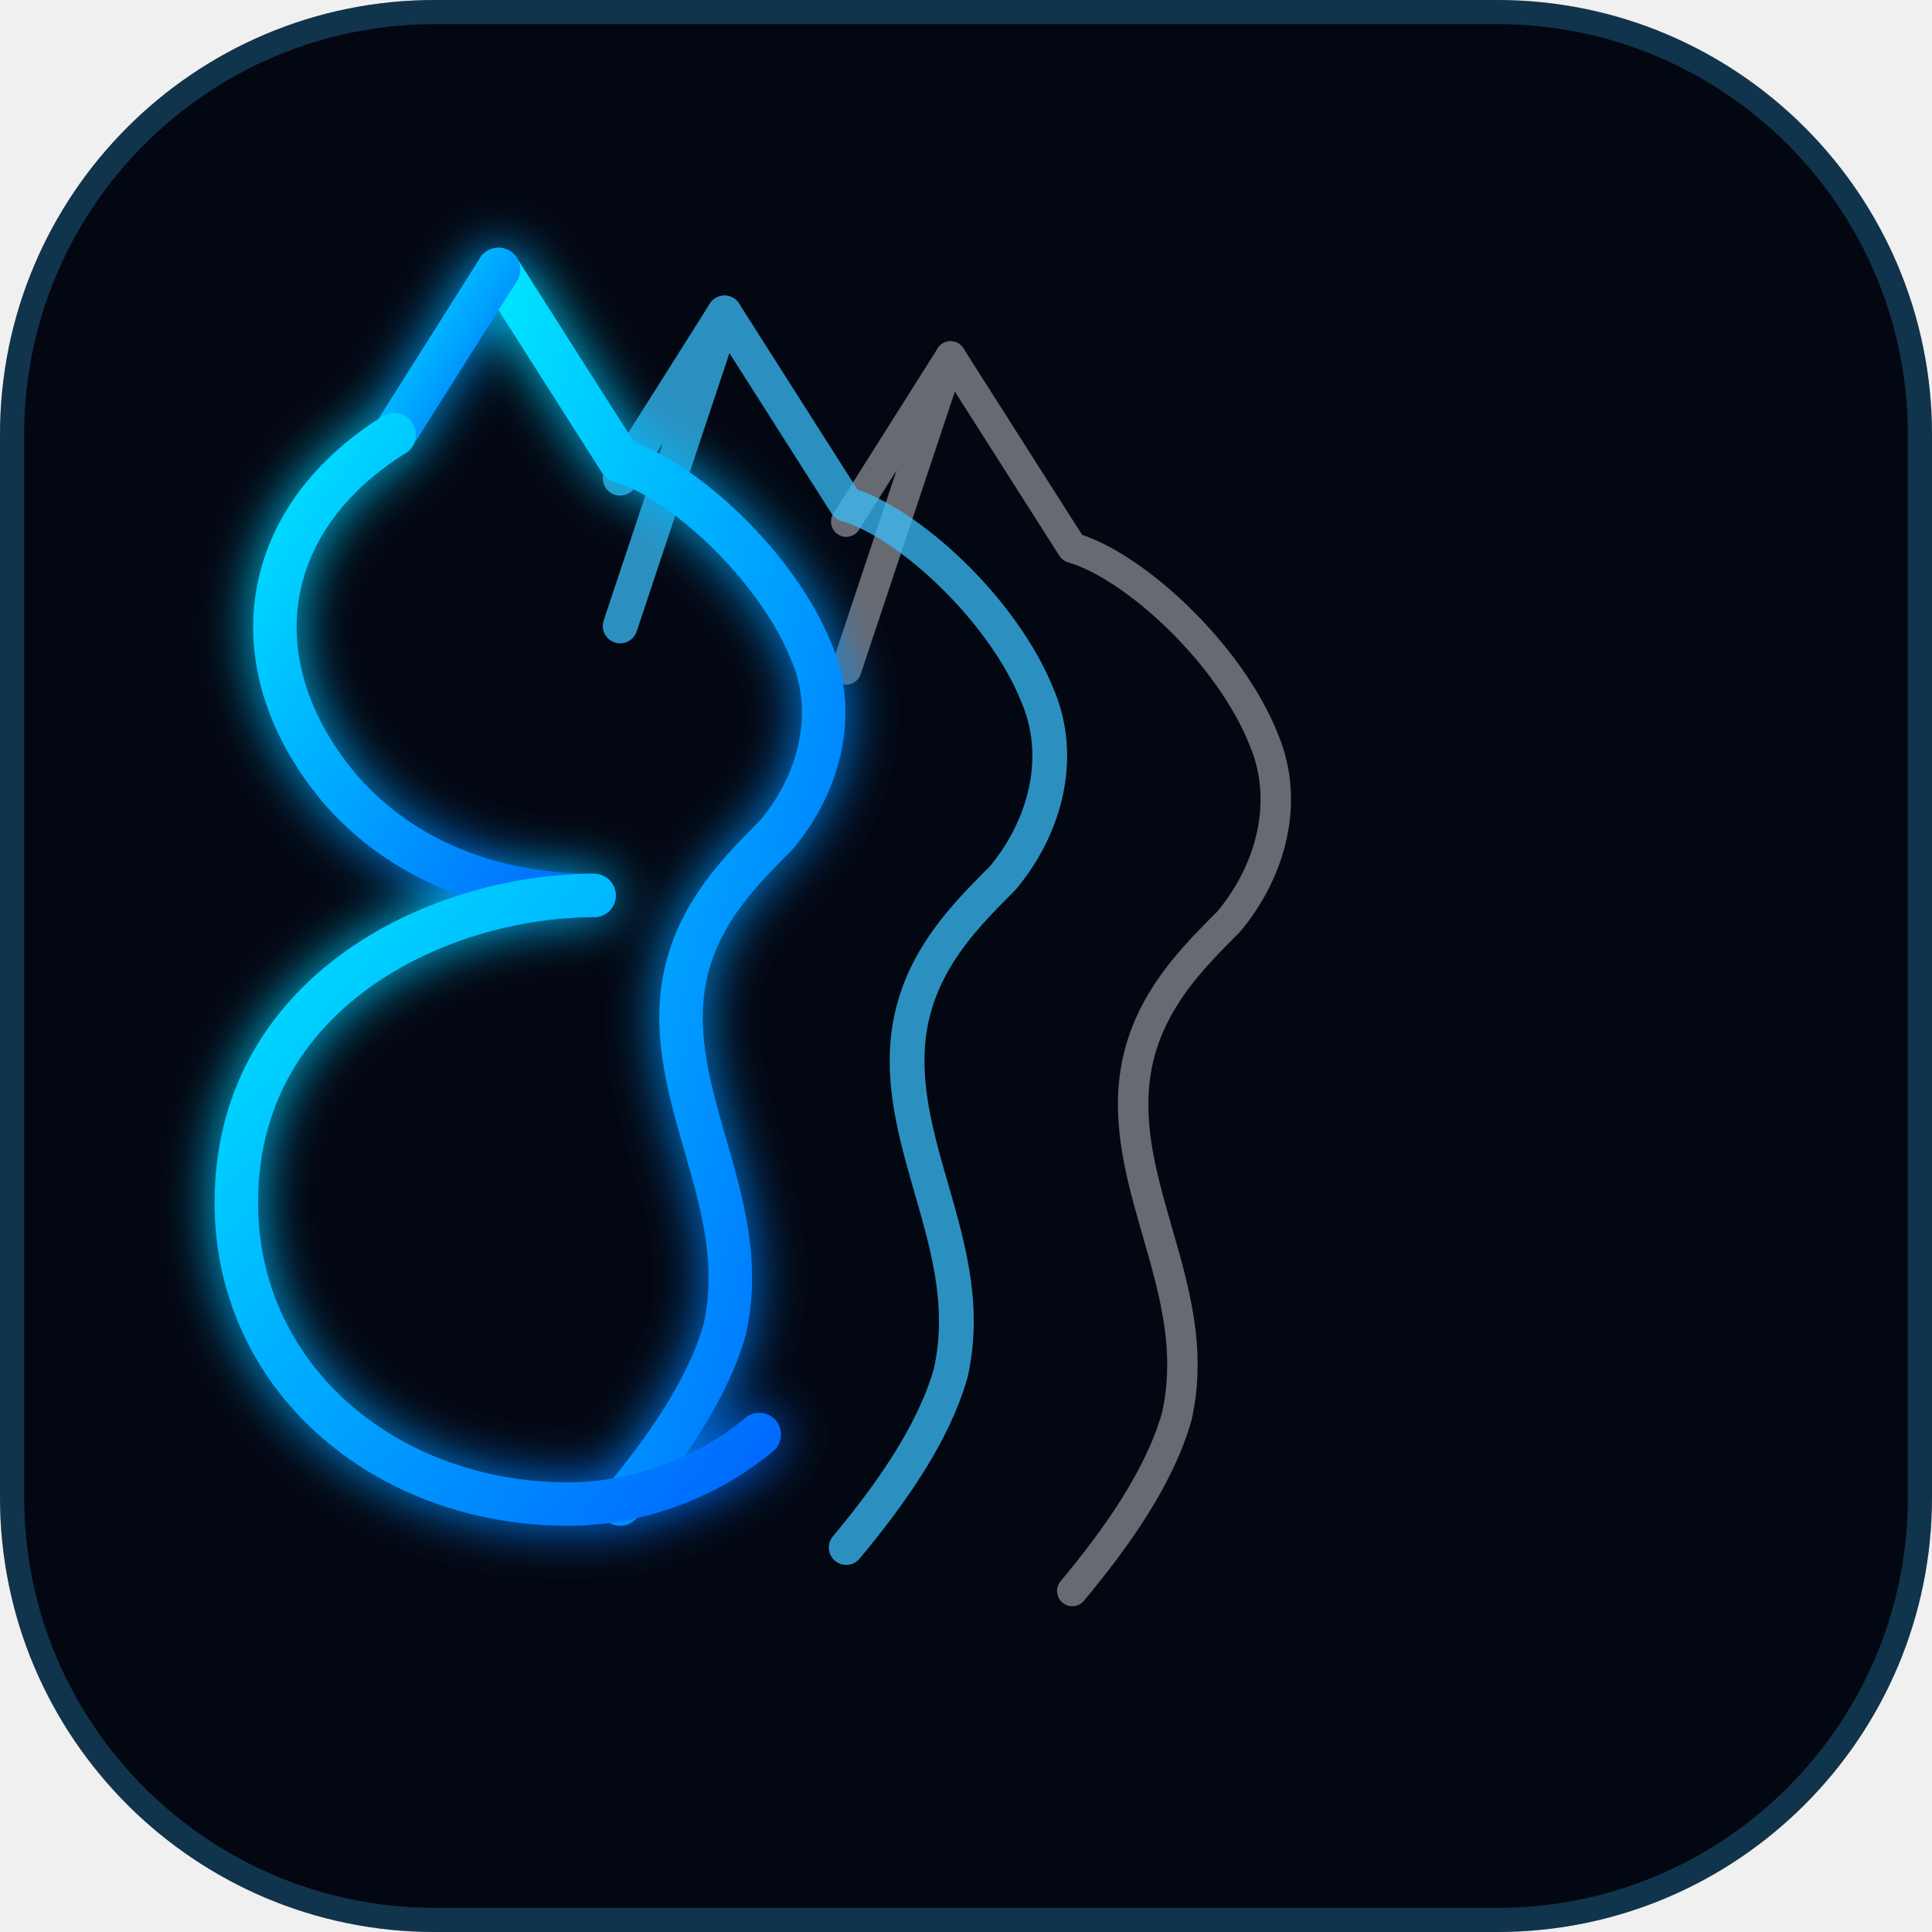
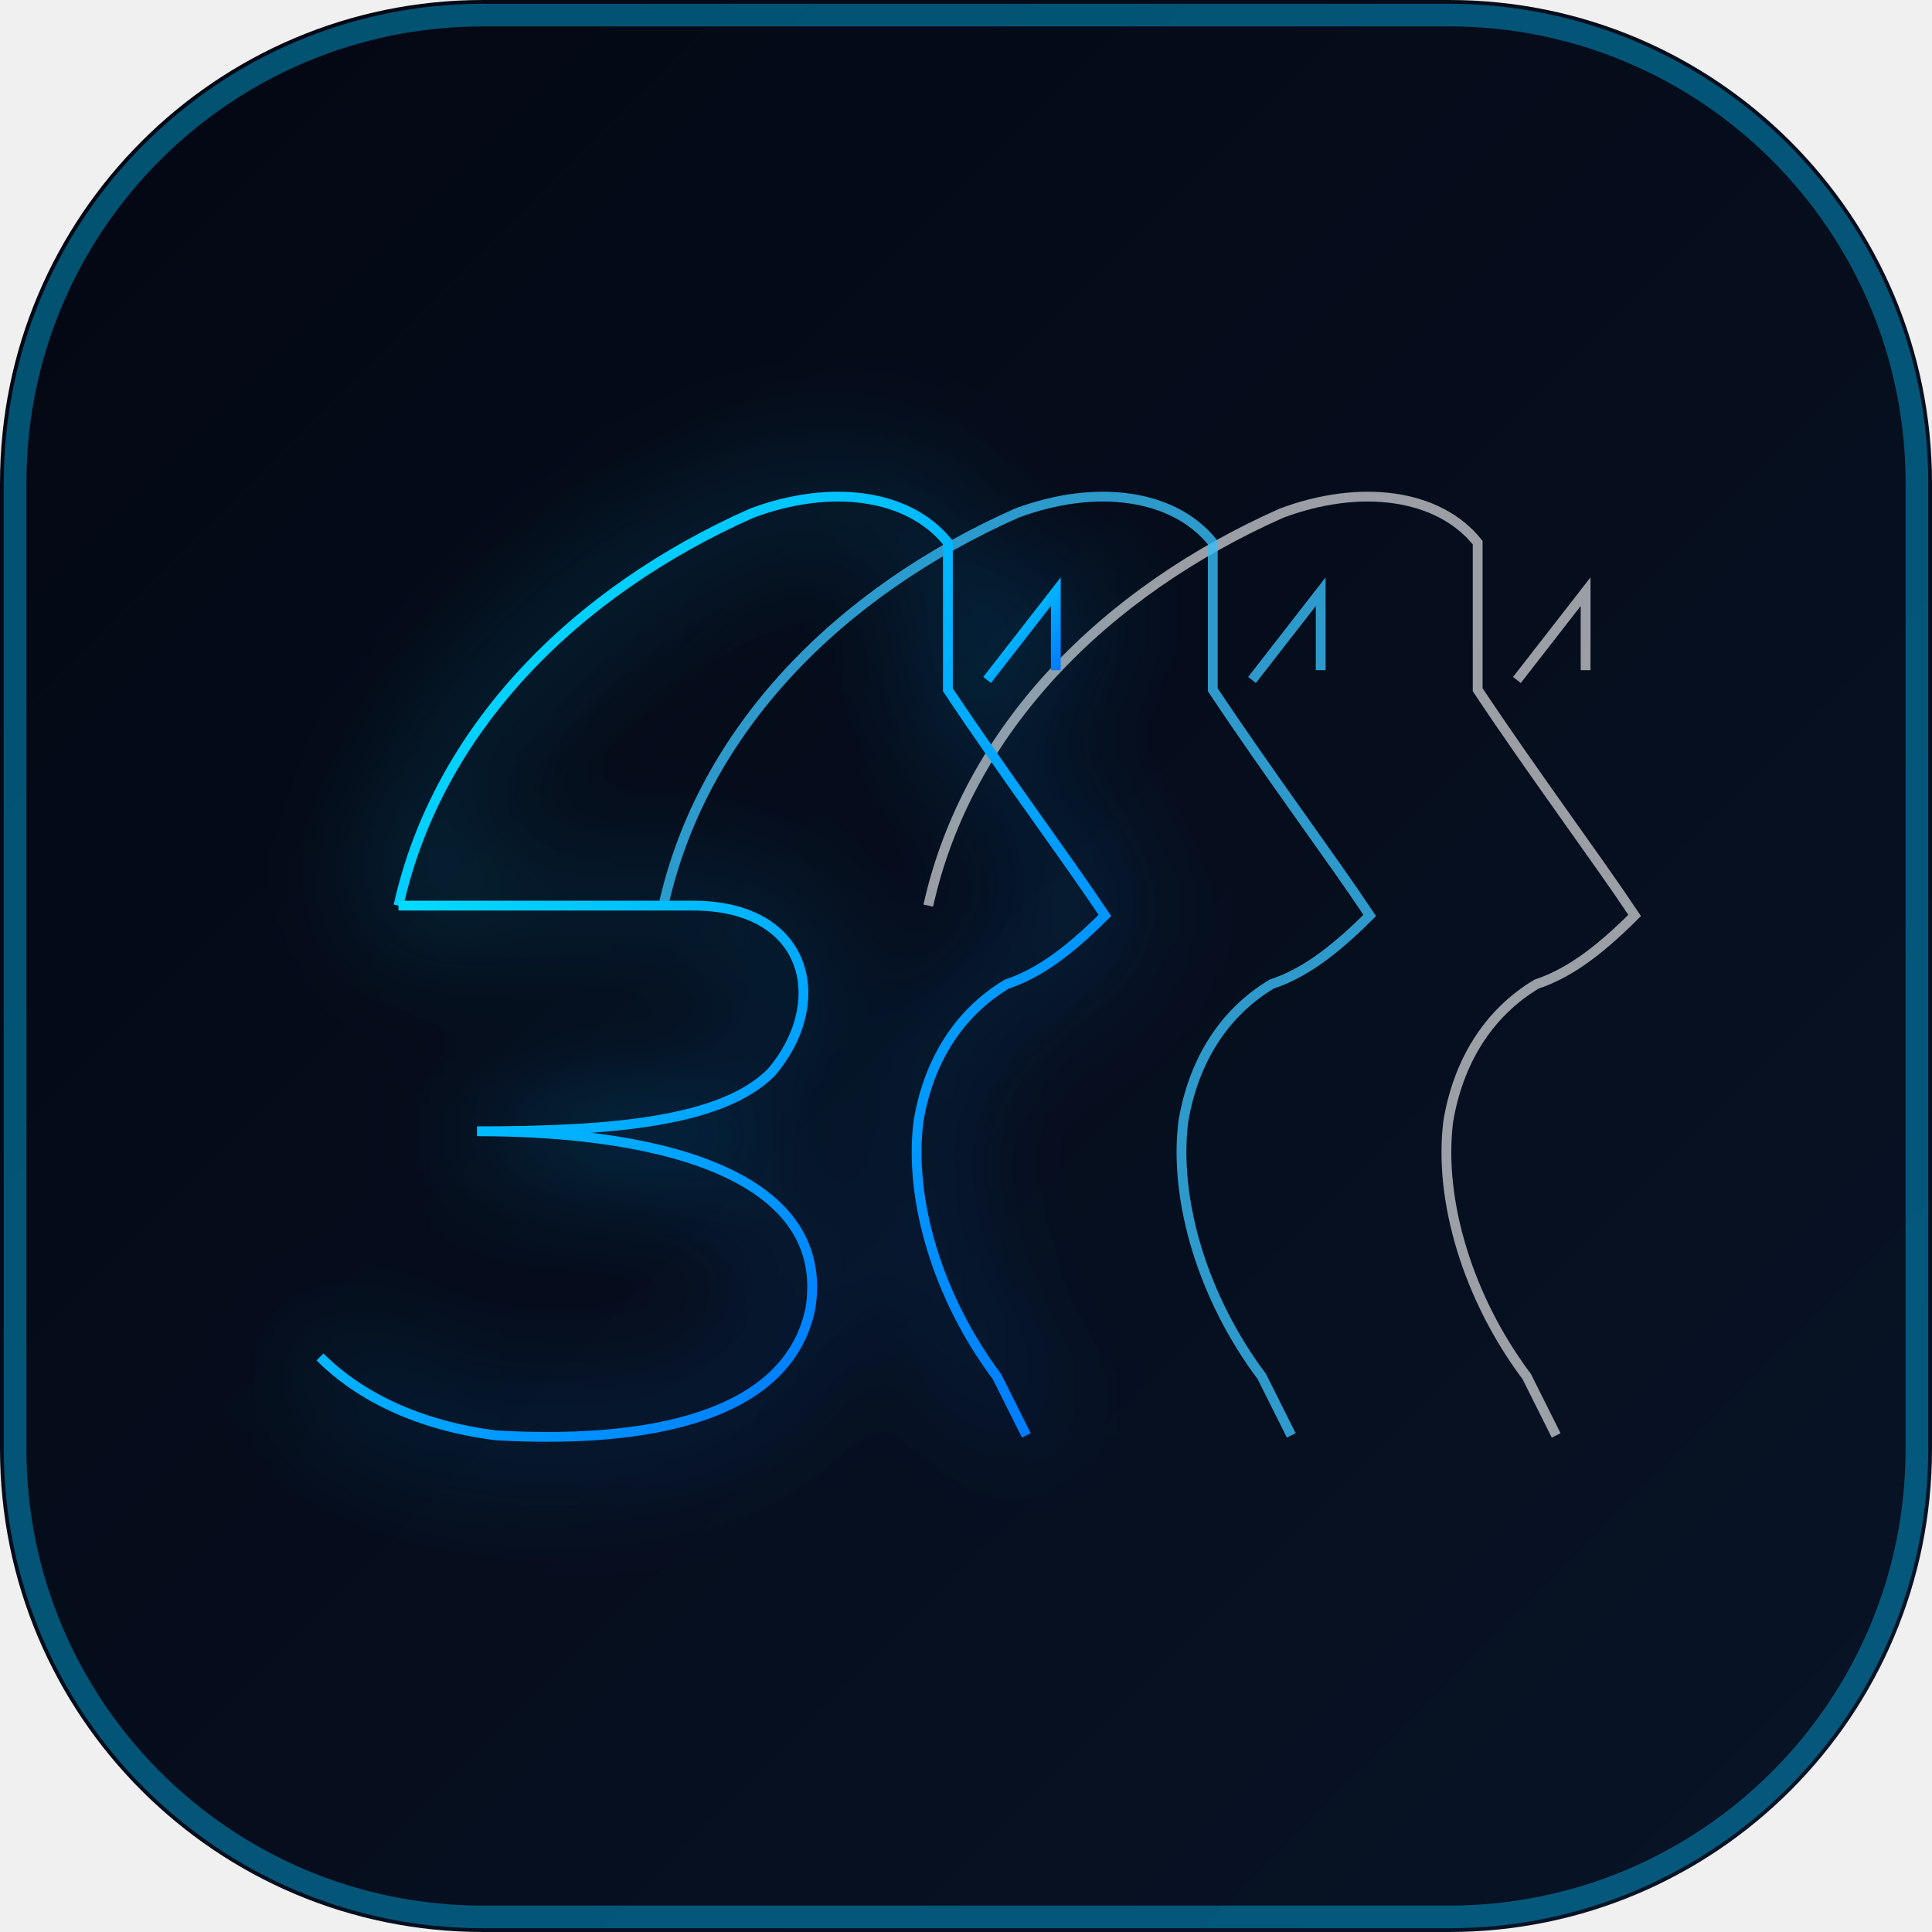
- <svg xmlns="http://www.w3.org/2000/svg" viewBox="0 0 160 160" width="100%" height="100%" fill="none">
+ <svg xmlns="http://www.w3.org/2000/svg" viewBox="0 0 512 512" width="512" height="512">
  <defs>
-     <linearGradient id="iconGrad" x1="0%" y1="0%" x2="100%" y2="100%">
+     <linearGradient id="bgGrad" x1="0%" y1="0%" x2="100%" y2="100%">
+       <stop offset="0%" stop-color="#030712" />
+       <stop offset="100%" stop-color="#081427" />
+     </linearGradient>
+     <linearGradient id="cyanGrad" x1="0%" y1="0%" x2="100%" y2="100%">
      <stop offset="0%" stop-color="#00E5FF" />
-       <stop offset="100%" stop-color="#0066FF" />
+       <stop offset="100%" stop-color="#0077FF" />
    </linearGradient>
-     <filter id="glow" x="-20%" y="-20%" width="140%" height="140%">
-       <feGaussianBlur stdDeviation="3" result="blur" />
+     <filter id="iconGlow" x="-20%" y="-20%" width="140%" height="140%">
+       <feGaussianBlur stdDeviation="6" result="blur" />
      <feMerge>
        <feMergeNode in="blur" />
        <feMergeNode in="SourceGraphic" />
      </feMerge>
    </filter>
  </defs>
-   <rect width="160" height="160" rx="36" fill="#030712" />
-   <rect width="158" height="158" x="1" y="1" rx="35" stroke="rgba(56, 189, 248, 0.25)" stroke-width="2" />
-   <g transform="translate(24, 18) scale(0.72)">
-     <g transform="translate(52, 10)" opacity="0.4" stroke="#FFFFFF" stroke-width="3.5" stroke-linecap="round" stroke-linejoin="round">
-       <path d="M12,42 L24,6 L38,28 C45,30 56,40 60,50 C63,57 61,65 56,71 C51,76 45,82 45,92 C45,104 53,115 50,128 C48,135 43,142 38,148" />
-       <path d="M24,6 L12,25" />
+   <rect width="512" height="512" rx="128" fill="url(#bgGrad)" />
+   <rect width="504" height="504" x="4" y="4" rx="124" fill="none" stroke="rgba(0, 194, 255, 0.4)" stroke-width="6" />
+   <g transform="translate(64, 110) scale(2.6)">
+     <g transform="translate(54, 0)" stroke="#FFFFFF" strokeWidth="2.2" fill="none" strokeLinecap="round" strokeLinejoin="round" opacity="0.6">
+       <path d="M 16,50 C 20,32 34,18 52,10 C 60,7 68,8 72,13 L 72,28 C 78,37 84,45 88,51 C 84,55 81,57 78,58 C 73,61 70,66 69,72 C 68,80 71,90 77,98 L 80,104" />
+       <path d="M 76,27 L 83,18 L 83,26" />
    </g>
-     <g transform="translate(26, 5)" opacity="0.75" stroke="#38BDF8" stroke-width="4" stroke-linecap="round" stroke-linejoin="round">
-       <path d="M12,42 L24,6 L38,28 C45,30 56,40 60,50 C63,57 61,65 56,71 C51,76 45,82 45,92 C45,104 53,115 50,128 C48,135 43,142 38,148" />
-       <path d="M24,6 L12,25" />
+     <g transform="translate(27, 0)" stroke="#38BDF8" strokeWidth="2.6" fill="none" strokeLinecap="round" strokeLinejoin="round" opacity="0.8">
+       <path d="M 16,50 C 20,32 34,18 52,10 C 60,7 68,8 72,13 L 72,28 C 78,37 84,45 88,51 C 84,55 81,57 78,58 C 73,61 70,66 69,72 C 68,80 71,90 77,98 L 80,104" />
+       <path d="M 76,27 L 83,18 L 83,26" />
    </g>
-     <g stroke="url(#iconGrad)" stroke-width="5" stroke-linecap="round" stroke-linejoin="round" filter="url(#glow)">
-       <path d="M24,6 L38,28 C45,30 56,40 60,50 C63,57 61,65 56,71 C51,76 45,82 45,92 C45,104 53,115 50,128 C48,135 43,142 38,148" />
-       <path d="M24,6 L12,25" />
-       <path d="M12,25 C-4,35 -6,52 6,66 C14,75 25,78 35,78" />
-       <path d="M35,78 C18,78 -4,88 -6,110 C-8,132 10,148 32,148 C40,148 48,145 54,140" />
-       <line x1="16" y1="78" x2="35" y2="78" stroke-width="4.5" />
+     <g stroke="url(#cyanGrad)" strokeWidth="3.6" fill="none" strokeLinecap="round" strokeLinejoin="round" filter="url(#iconGlow)">
+       <path d="M 16,50 C 20,32 34,18 52,10 C 60,7 68,8 72,13 L 72,28 C 78,37 84,45 88,51 C 84,55 81,57 78,58 C 73,61 70,66 69,72 C 68,80 71,90 77,98 L 80,104" />
+       <path d="M 76,27 L 83,18 L 83,26" />
+       <path d="M 16,50 L 46,50 C 58,50 60,60 54,67 C 49,72 38,73 24,73 M 24,73 C 44,73 60,78 58,91 C 56,101 44,105 26,104 C 18,103 12,100 8,96" />
    </g>
  </g>
</svg>
